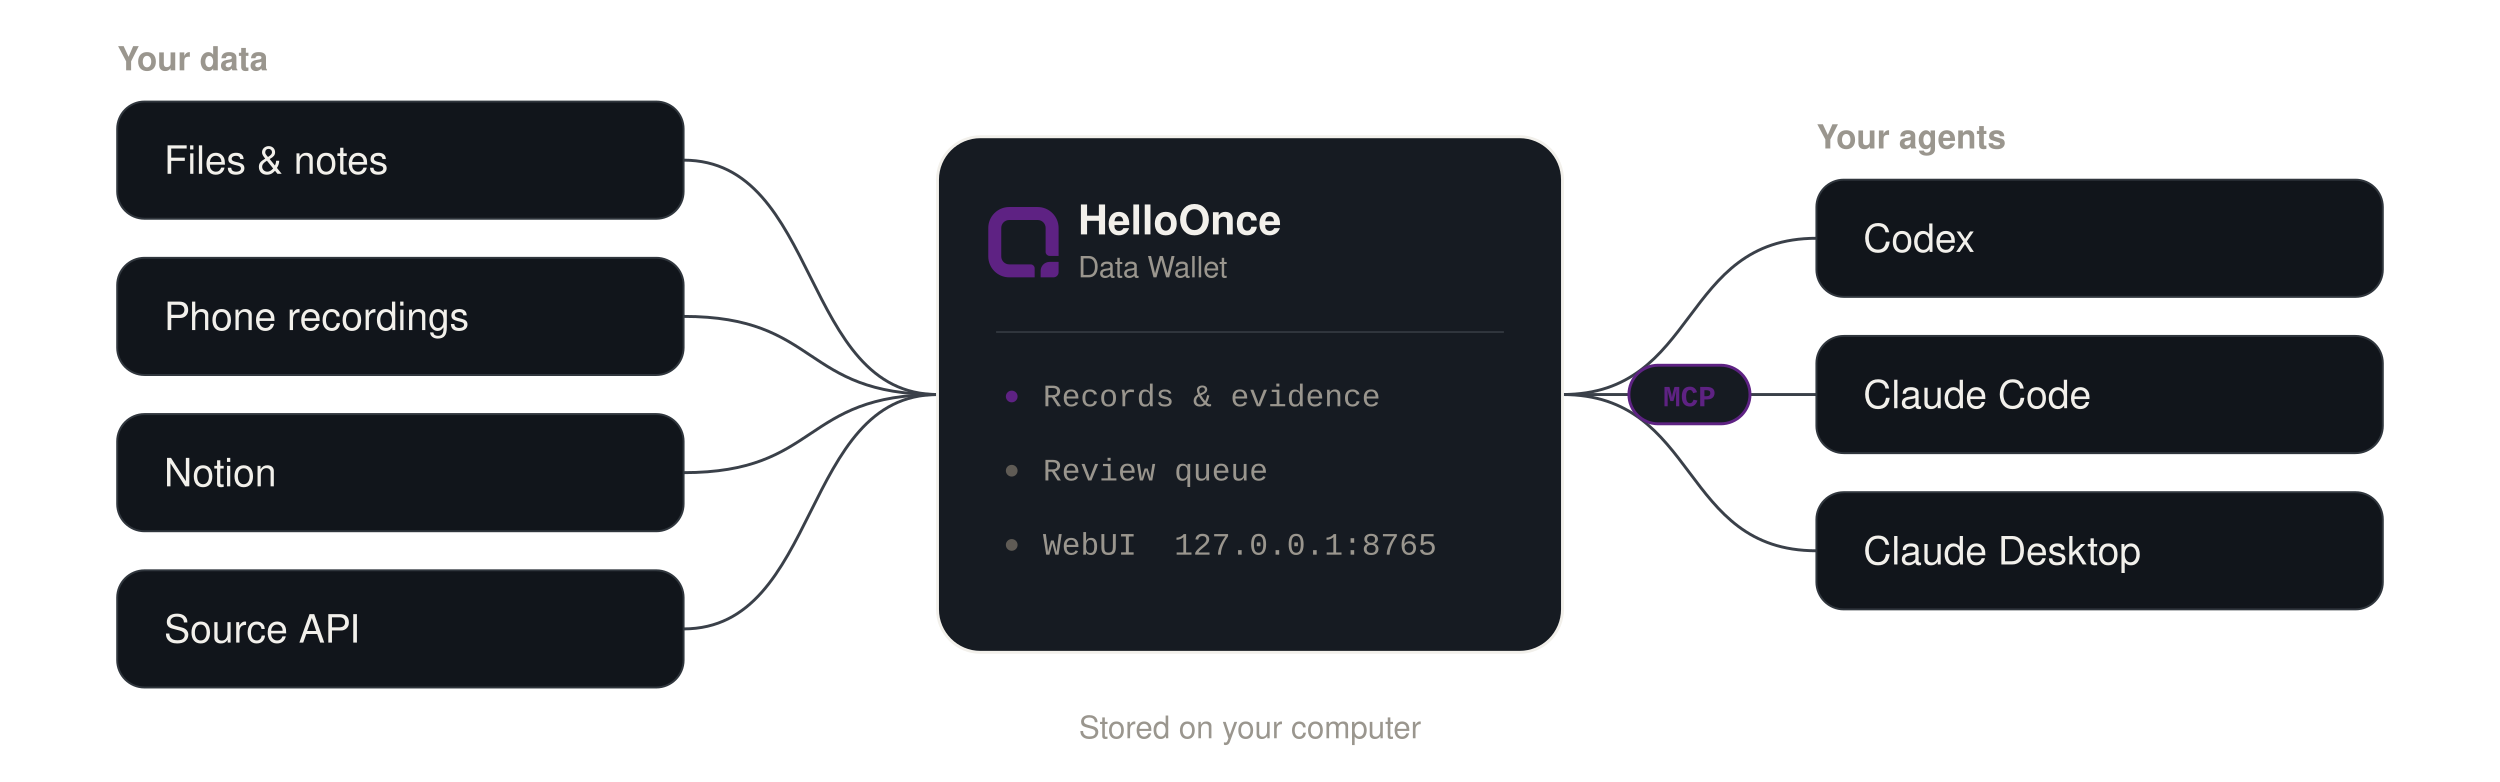
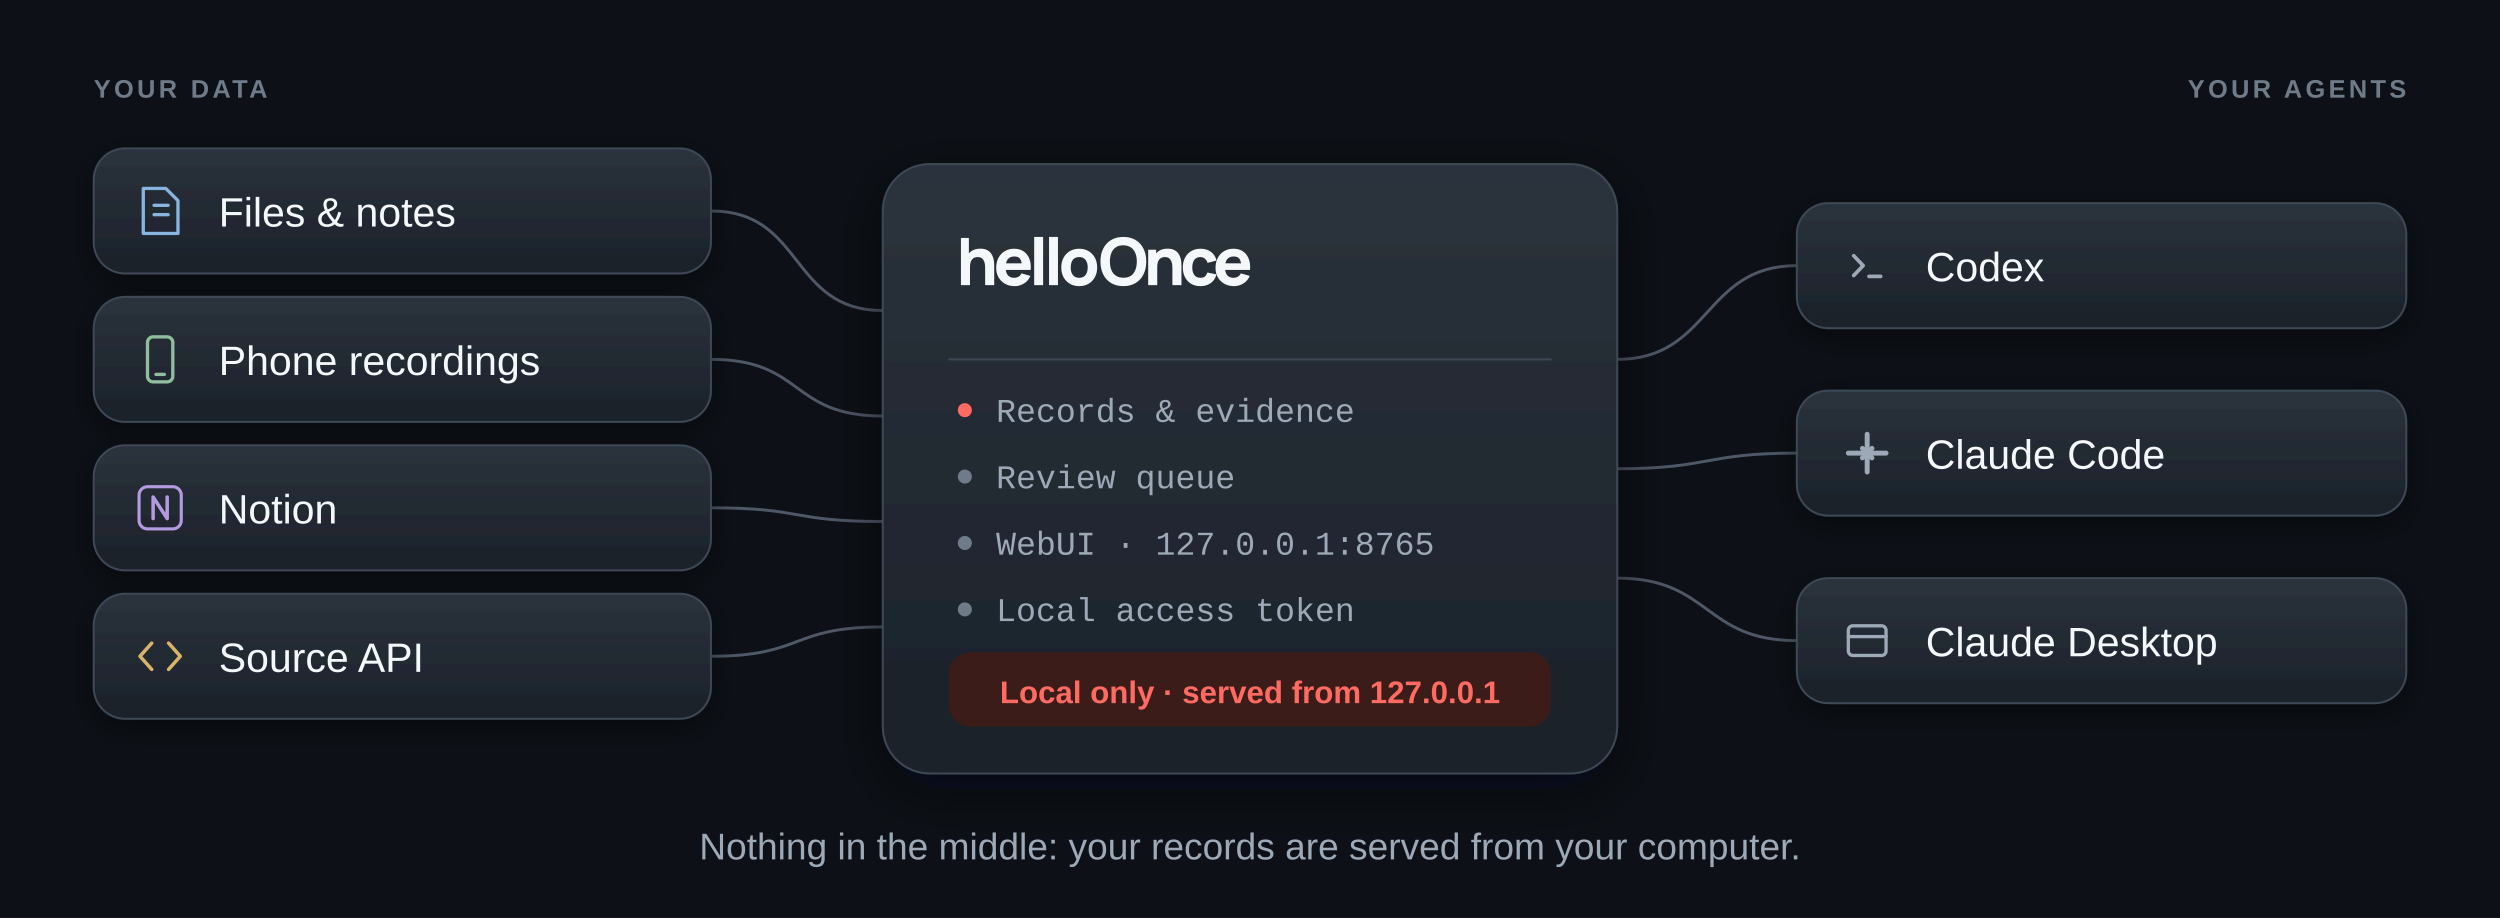
- <svg xmlns="http://www.w3.org/2000/svg" viewBox="0 60 1280 400" width="1280" height="400" role="img" aria-label="HelloOnce architecture">
-   <style>.s{font-family:-apple-system, BlinkMacSystemFont, 'Segoe UI', 'Helvetica Neue', Helvetica, 'PingFang SC', 'Microsoft YaHei', Arial, sans-serif}.m{font-family:ui-monospace, SFMono-Regular, 'JetBrains Mono', Menlo, Consolas, 'Liberation Mono', monospace}</style>
-   <path id="l0" d="M350,142 C420,142 410,262 480,262" fill="none" stroke="#3A4049" stroke-width="1.5" />
-   <circle r="3.5" fill="#F2F0EB" opacity="0.8">
-     <animateMotion dur="3.2s" begin="-0.1s" repeatCount="indefinite">
-       <mpath href="#l0" />
-     </animateMotion>
-   </circle>
-   <path id="l1" d="M350,222 C420,222 410,262 480,262" fill="none" stroke="#3A4049" stroke-width="1.5" />
-   <circle r="3.5" fill="#F2F0EB" opacity="0.8">
-     <animateMotion dur="3.2s" begin="-0.9s" repeatCount="indefinite">
-       <mpath href="#l1" />
-     </animateMotion>
-   </circle>
-   <path id="l2" d="M350,302 C420,302 410,262 480,262" fill="none" stroke="#3A4049" stroke-width="1.5" />
-   <circle r="3.5" fill="#F2F0EB" opacity="0.8">
-     <animateMotion dur="3.2s" begin="-1.7s" repeatCount="indefinite">
-       <mpath href="#l2" />
-     </animateMotion>
-   </circle>
-   <path id="l3" d="M350,382 C420,382 410,262 480,262" fill="none" stroke="#3A4049" stroke-width="1.5" />
-   <circle r="3.5" fill="#F2F0EB" opacity="0.8">
-     <animateMotion dur="3.2s" begin="-2.5s" repeatCount="indefinite">
-       <mpath href="#l3" />
-     </animateMotion>
-   </circle>
-   <path id="r0" d="M800,262 C870,262 860,182 930,182" fill="none" stroke="#3A4049" stroke-width="1.5" />
-   <circle r="3.5" fill="#5E2283">
-     <animateMotion dur="2.6s" begin="-0.40s" repeatCount="indefinite">
-       <mpath href="#r0" />
-     </animateMotion>
-   </circle>
-   <path id="r1" d="M800,262 C870,262 860,262 930,262" fill="none" stroke="#3A4049" stroke-width="1.5" />
-   <circle r="3.5" fill="#5E2283">
-     <animateMotion dur="2.6s" begin="-1.25s" repeatCount="indefinite">
-       <mpath href="#r1" />
-     </animateMotion>
-   </circle>
-   <path id="r2" d="M800,262 C870,262 860,342 930,342" fill="none" stroke="#3A4049" stroke-width="1.5" />
-   <circle r="3.5" fill="#5E2283">
-     <animateMotion dur="2.6s" begin="-2.10s" repeatCount="indefinite">
-       <mpath href="#r2" />
-     </animateMotion>
-   </circle>
-   <text class="s" x="60" y="96" font-size="17" font-weight="600" fill="#9A968E">Your data</text>
-   <text class="s" x="930" y="136" font-size="17" font-weight="600" fill="#9A968E">Your agents</text>
-   <rect x="60" y="112.0" width="290" height="60" rx="14" fill="#11151B" stroke="#30363D" />
-   <text class="s" x="84" y="149" font-size="20" fill="#F2F0EB">Files &amp; notes</text>
-   <rect x="60" y="192.0" width="290" height="60" rx="14" fill="#11151B" stroke="#30363D" />
-   <text class="s" x="84" y="229" font-size="20" fill="#F2F0EB">Phone recordings</text>
-   <rect x="60" y="272.0" width="290" height="60" rx="14" fill="#11151B" stroke="#30363D" />
-   <text class="s" x="84" y="309" font-size="20" fill="#F2F0EB">Notion</text>
-   <rect x="60" y="352.0" width="290" height="60" rx="14" fill="#11151B" stroke="#30363D" />
-   <text class="s" x="84" y="389" font-size="20" fill="#F2F0EB">Source API</text>
-   <rect x="930" y="152.0" width="290" height="60" rx="14" fill="#11151B" stroke="#30363D" />
-   <text class="s" x="954" y="189" font-size="20" fill="#F2F0EB">Codex</text>
-   <rect x="930" y="232.0" width="290" height="60" rx="14" fill="#11151B" stroke="#30363D" />
-   <text class="s" x="954" y="269" font-size="20" fill="#F2F0EB">Claude Code</text>
-   <rect x="930" y="312.0" width="290" height="60" rx="14" fill="#11151B" stroke="#30363D" />
-   <text class="s" x="954" y="349" font-size="20" fill="#F2F0EB">Claude Desktop</text>
-   <rect x="834" y="247" width="62" height="30" rx="15" fill="#161B22" stroke="#5E2283" stroke-width="1.5" />
-   <text class="m" x="865" y="268" text-anchor="middle" font-size="15" font-weight="700" fill="#5E2283">MCP</text>
-   <rect x="480" y="130" width="320" height="264" rx="22" fill="#161B22" stroke="#F2F0EB" stroke-width="1.5" />
-   <g transform="translate(506.00 166.00) scale(0.25532)">
-     <path fill="#5E2283" fill-rule="evenodd" clip-rule="evenodd" d="M42 0H99C122.196 0 141 18.804 141 42V98H93V141H42C18.804 141 0 122.196 0 99V42C0 18.804 18.804 0 42 0ZM42 26H99C107.837 26 115 33.163 115 42V90C115 94.418 118.582 98 123 98H93V123C93 118.582 89.418 115 85 115H42C33.163 115 26 107.837 26 99V42C26 33.163 33.163 26 42 26ZM141 110V130.667C141 136.374 136.374 141 130.667 141H105V128C105 118.059 113.059 110 123 110H141Z" />
-   </g>
-   <text class="s" x="552" y="180" font-size="21" font-weight="700" fill="#F2F0EB">HelloOnce</text>
-   <text class="s" x="552" y="202" font-size="15" font-weight="400" fill="#9A968E">Data Wallet</text>
-   <line x1="510" y1="230" x2="770" y2="230" stroke="#30363D" />
-   <circle cx="518" cy="263" r="3" fill="#5E2283" />
-   <text class="m" x="534" y="268" font-size="16" fill="#9A968E" xml:space="preserve">Records &amp; evidence</text>
-   <circle cx="518" cy="301" r="3" fill="#5F5B55" />
-   <text class="m" x="534" y="306" font-size="16" fill="#9A968E" xml:space="preserve">Review queue</text>
-   <circle cx="518" cy="339" r="3" fill="#5F5B55" />
-   <text class="m" x="534" y="344" font-size="16" fill="#9A968E" xml:space="preserve">WebUI  127.0.0.1:8765</text>
-   <text class="s" x="640.0" y="438" text-anchor="middle" font-size="16" fill="#9A968E">Stored on your computer</text>
+ <svg xmlns="http://www.w3.org/2000/svg" viewBox="0 0 1280 470" width="1280" height="470" role="img" aria-label="Files, phone recordings, Notion and the source API flow into HelloOnce on your computer, which serves Codex, Claude Code and Claude Desktop over MCP.">
+   <defs>
+     <radialGradient id="halo" cx="50%" cy="50%" r="50%">
+       <stop offset="0" stop-color="#FF7A70" stop-opacity=".55" />
+       <stop offset=".45" stop-color="#FF7A70" stop-opacity=".18" />
+       <stop offset="1" stop-color="#FF7A70" stop-opacity="0" />
+     </radialGradient>
+     <linearGradient id="cardGrad" x1="0" y1="0" x2="0" y2="1">
+       <stop offset="0" stop-color="#2B323C" />
+       <stop offset="1" stop-color="#1B2129" />
+     </linearGradient>
+     <linearGradient id="cardAltGrad" x1="0" y1="0" x2="0" y2="1">
+       <stop offset="0" stop-color="#39424F" />
+       <stop offset="1" stop-color="#262E38" />
+     </linearGradient>
+     <filter id="soft" x="-30%" y="-30%" width="160%" height="180%">
+       <feDropShadow dx="0" dy="8" stdDeviation="14" flood-color="rgba(1,4,9,.62)" flood-opacity="1" />
+     </filter>
+     <filter id="softSm" x="-30%" y="-30%" width="160%" height="180%">
+       <feDropShadow dx="0" dy="4" stdDeviation="7" flood-color="rgba(1,4,9,.62)" flood-opacity=".8" />
+     </filter>
+   </defs>
+   <style>
+   .s{font-family:-apple-system, BlinkMacSystemFont, 'Segoe UI Variable Display', 'Segoe UI', 'Helvetica Neue', Arial, 'Microsoft YaHei', 'PingFang SC', 'Hiragino Sans GB', 'Noto Sans CJK SC', sans-serif}
+   .m{font-family:ui-monospace, SFMono-Regular, 'SF Mono', Menlo, Consolas, 'Liberation Mono', 'Microsoft YaHei', monospace}
+   .rise{opacity:0;animation:rise .9s cubic-bezier(.16,.84,.32,1) both}
+   @keyframes rise{from{opacity:0;transform:translateY(14px);filter:blur(6px)}to{opacity:1;transform:none;filter:blur(0)}}
+   @keyframes breathe{0%,100%{opacity:.45;transform:scale(.96)}50%{opacity:.9;transform:scale(1.05)}}
+   @keyframes breathe2{
+     0%{opacity:.05;transform:scale(.93);animation-timing-function:cubic-bezier(.66,0,.34,1)}
+     18%{opacity:.12;transform:scale(1.03);animation-timing-function:cubic-bezier(.37,0,.63,1)}
+     34%{opacity:.07;transform:scale(.99);animation-timing-function:cubic-bezier(.45,0,.55,1)}
+     57%{opacity:.15;transform:scale(1.085);animation-timing-function:cubic-bezier(.3,0,.7,1)}
+     72%{opacity:.088;transform:scale(1.008);animation-timing-function:cubic-bezier(.6,0,.4,1)}
+     88%{opacity:.126;transform:scale(1.052);animation-timing-function:cubic-bezier(.5,0,.5,1)}
+     100%{opacity:.05;transform:scale(.93)}
+   }
+   @keyframes twinkle{0%,100%{opacity:.12}50%{opacity:.5}}
+   .tw{animation:twinkle 9s ease-in-out infinite}
+   .snr{animation:snr 5.4s cubic-bezier(.16,.84,.32,1) infinite;transform-box:fill-box;transform-origin:center}
+   @keyframes snr{0%{transform:scale(.5);opacity:.55}65%{opacity:0}100%{transform:scale(1.6);opacity:0}}
+   .swp{animation-timing-function:cubic-bezier(.83,0,.17,1);animation-iteration-count:infinite;opacity:0}
+   .march{animation:march 1.65s linear infinite}
+   .dp{animation:dotpulse 2.6s ease-in-out infinite}
+   @keyframes dotpulse{0%,100%{opacity:.42}50%{opacity:1}}
+   @keyframes march{to{stroke-dashoffset:-24}}
+   .scan{animation:scan 4s cubic-bezier(.83,0,.17,1) infinite;opacity:0}
+   @keyframes scan{0%{transform:translateX(0);opacity:0}8%{opacity:1}88%{opacity:1}100%{transform:translateX(1140px);opacity:0}}
+   @media (prefers-reduced-motion: reduce){
+     .rise{animation:none!important;opacity:1!important;filter:none!important;transform:none!important}
+     .tw{animation:none!important;opacity:.55!important}
+     .snr,.swp,.scan{animation:none!important;opacity:0!important}
+     .march{animation:none!important}
+     .dp{animation:none!important;opacity:1!important}
+   }</style>
+   <rect width="1280" height="470" fill="#0D1117" />
+   <text x="48" y="50" font-size="13" font-weight="700" fill="#6F7B89" letter-spacing="1.7" class="s">YOUR DATA</text>
+   <text x="1232" y="50" font-size="13" font-weight="700" fill="#6F7B89" text-anchor="end" letter-spacing="1.7" class="s">YOUR AGENTS</text>
+   <path id="sl0" d="M364,108 C412,108 404,159 452,159" fill="none" stroke="#4E5866" stroke-width="1.5" />
+   <path id="sl1" d="M364,184 C412,184 404,213 452,213" fill="none" stroke="#4E5866" stroke-width="1.5" />
+   <path id="sl2" d="M364,260 C412,260 404,267 452,267" fill="none" stroke="#4E5866" stroke-width="1.5" />
+   <path id="sl3" d="M364,336 C412,336 404,321 452,321" fill="none" stroke="#4E5866" stroke-width="1.5" />
+   <path id="ar0" d="M828,184 C876,184 872,136 920,136" fill="none" stroke="#4E5866" stroke-width="1.5" />
+   <path id="ar1" d="M828,240 C876,240 872,232 920,232" fill="none" stroke="#4E5866" stroke-width="1.5" />
+   <path id="ar2" d="M828,296 C876,296 872,328 920,328" fill="none" stroke="#4E5866" stroke-width="1.5" />
+   <g>
+     <g>
+       <animateMotion dur="1.3s" begin="0s" repeatCount="indefinite" calcMode="spline" keyPoints="0;1" keyTimes="0;1" keySplines=".42 0 .28 1">
+         <mpath href="#sl0" />
+       </animateMotion>
+       <circle r="5.4" fill="#FFB3AC" opacity="0">
+         <animate attributeName="r" values="2.16;5.4;5.4;2.16" keyTimes="0;.14;.86;1" calcMode="spline" keySplines=".4 0 .6 1;.4 0 .6 1;.4 0 .6 1" dur="1.3s" begin="0s" repeatCount="indefinite" />
+         <animate attributeName="opacity" values="0;.115;.115;0" keyTimes="0;.14;.86;1" calcMode="spline" keySplines=".4 0 .6 1;.4 0 .6 1;.4 0 .6 1" dur="1.3s" begin="0s" repeatCount="indefinite" />
+       </circle>
+       <circle r="3.6" fill="#FFB3AC" opacity="0">
+         <animate attributeName="r" values="1.26;3.6;3.6;1.26" keyTimes="0;.14;.86;1" calcMode="spline" keySplines=".4 0 .6 1;.4 0 .6 1;.4 0 .6 1" dur="1.3s" begin="0s" repeatCount="indefinite" />
+         <animate attributeName="opacity" values="0;1;1;0" keyTimes="0;.14;.86;1" calcMode="spline" keySplines=".4 0 .6 1;.4 0 .6 1;.4 0 .6 1" dur="1.3s" begin="0s" repeatCount="indefinite" />
+       </circle>
+     </g>
+     <g>
+       <animateMotion dur="1.3s" begin="-0.37s" repeatCount="indefinite" calcMode="spline" keyPoints="0;1" keyTimes="0;1" keySplines=".42 0 .28 1">
+         <mpath href="#sl0" />
+       </animateMotion>
+       <circle r="5.4" fill="#FFB3AC" opacity="0">
+         <animate attributeName="r" values="2.16;5.4;5.4;2.16" keyTimes="0;.14;.86;1" calcMode="spline" keySplines=".4 0 .6 1;.4 0 .6 1;.4 0 .6 1" dur="1.3s" begin="-0.37s" repeatCount="indefinite" />
+         <animate attributeName="opacity" values="0;.115;.115;0" keyTimes="0;.14;.86;1" calcMode="spline" keySplines=".4 0 .6 1;.4 0 .6 1;.4 0 .6 1" dur="1.3s" begin="-0.37s" repeatCount="indefinite" />
+       </circle>
+       <circle r="3.6" fill="#FFB3AC" opacity="0">
+         <animate attributeName="r" values="1.26;3.6;3.6;1.26" keyTimes="0;.14;.86;1" calcMode="spline" keySplines=".4 0 .6 1;.4 0 .6 1;.4 0 .6 1" dur="1.3s" begin="-0.37s" repeatCount="indefinite" />
+         <animate attributeName="opacity" values="0;1;1;0" keyTimes="0;.14;.86;1" calcMode="spline" keySplines=".4 0 .6 1;.4 0 .6 1;.4 0 .6 1" dur="1.3s" begin="-0.37s" repeatCount="indefinite" />
+       </circle>
+     </g>
+     <g>
+       <animateMotion dur="1.42s" begin="-0.46s" repeatCount="indefinite" calcMode="spline" keyPoints="0;1" keyTimes="0;1" keySplines=".42 0 .28 1">
+         <mpath href="#sl1" />
+       </animateMotion>
+       <circle r="5.4" fill="#FFB3AC" opacity="0">
+         <animate attributeName="r" values="2.16;5.4;5.4;2.16" keyTimes="0;.14;.86;1" calcMode="spline" keySplines=".4 0 .6 1;.4 0 .6 1;.4 0 .6 1" dur="1.42s" begin="-0.46s" repeatCount="indefinite" />
+         <animate attributeName="opacity" values="0;.115;.115;0" keyTimes="0;.14;.86;1" calcMode="spline" keySplines=".4 0 .6 1;.4 0 .6 1;.4 0 .6 1" dur="1.42s" begin="-0.46s" repeatCount="indefinite" />
+       </circle>
+       <circle r="3.6" fill="#FFB3AC" opacity="0">
+         <animate attributeName="r" values="1.26;3.6;3.6;1.26" keyTimes="0;.14;.86;1" calcMode="spline" keySplines=".4 0 .6 1;.4 0 .6 1;.4 0 .6 1" dur="1.42s" begin="-0.46s" repeatCount="indefinite" />
+         <animate attributeName="opacity" values="0;1;1;0" keyTimes="0;.14;.86;1" calcMode="spline" keySplines=".4 0 .6 1;.4 0 .6 1;.4 0 .6 1" dur="1.42s" begin="-0.46s" repeatCount="indefinite" />
+       </circle>
+     </g>
+     <g>
+       <animateMotion dur="1.42s" begin="-0.83s" repeatCount="indefinite" calcMode="spline" keyPoints="0;1" keyTimes="0;1" keySplines=".42 0 .28 1">
+         <mpath href="#sl1" />
+       </animateMotion>
+       <circle r="5.4" fill="#FFB3AC" opacity="0">
+         <animate attributeName="r" values="2.16;5.4;5.4;2.16" keyTimes="0;.14;.86;1" calcMode="spline" keySplines=".4 0 .6 1;.4 0 .6 1;.4 0 .6 1" dur="1.42s" begin="-0.83s" repeatCount="indefinite" />
+         <animate attributeName="opacity" values="0;.115;.115;0" keyTimes="0;.14;.86;1" calcMode="spline" keySplines=".4 0 .6 1;.4 0 .6 1;.4 0 .6 1" dur="1.42s" begin="-0.83s" repeatCount="indefinite" />
+       </circle>
+       <circle r="3.6" fill="#FFB3AC" opacity="0">
+         <animate attributeName="r" values="1.26;3.6;3.6;1.26" keyTimes="0;.14;.86;1" calcMode="spline" keySplines=".4 0 .6 1;.4 0 .6 1;.4 0 .6 1" dur="1.42s" begin="-0.83s" repeatCount="indefinite" />
+         <animate attributeName="opacity" values="0;1;1;0" keyTimes="0;.14;.86;1" calcMode="spline" keySplines=".4 0 .6 1;.4 0 .6 1;.4 0 .6 1" dur="1.42s" begin="-0.83s" repeatCount="indefinite" />
+       </circle>
+     </g>
+     <g>
+       <animateMotion dur="1.53s" begin="-0.92s" repeatCount="indefinite" calcMode="spline" keyPoints="0;1" keyTimes="0;1" keySplines=".42 0 .28 1">
+         <mpath href="#sl2" />
+       </animateMotion>
+       <circle r="5.4" fill="#FFB3AC" opacity="0">
+         <animate attributeName="r" values="2.16;5.4;5.4;2.16" keyTimes="0;.14;.86;1" calcMode="spline" keySplines=".4 0 .6 1;.4 0 .6 1;.4 0 .6 1" dur="1.53s" begin="-0.92s" repeatCount="indefinite" />
+         <animate attributeName="opacity" values="0;.115;.115;0" keyTimes="0;.14;.86;1" calcMode="spline" keySplines=".4 0 .6 1;.4 0 .6 1;.4 0 .6 1" dur="1.53s" begin="-0.92s" repeatCount="indefinite" />
+       </circle>
+       <circle r="3.6" fill="#FFB3AC" opacity="0">
+         <animate attributeName="r" values="1.26;3.6;3.6;1.26" keyTimes="0;.14;.86;1" calcMode="spline" keySplines=".4 0 .6 1;.4 0 .6 1;.4 0 .6 1" dur="1.53s" begin="-0.92s" repeatCount="indefinite" />
+         <animate attributeName="opacity" values="0;1;1;0" keyTimes="0;.14;.86;1" calcMode="spline" keySplines=".4 0 .6 1;.4 0 .6 1;.4 0 .6 1" dur="1.53s" begin="-0.92s" repeatCount="indefinite" />
+       </circle>
+     </g>
+     <g>
+       <animateMotion dur="1.53s" begin="-1.29s" repeatCount="indefinite" calcMode="spline" keyPoints="0;1" keyTimes="0;1" keySplines=".42 0 .28 1">
+         <mpath href="#sl2" />
+       </animateMotion>
+       <circle r="5.4" fill="#FFB3AC" opacity="0">
+         <animate attributeName="r" values="2.16;5.4;5.4;2.16" keyTimes="0;.14;.86;1" calcMode="spline" keySplines=".4 0 .6 1;.4 0 .6 1;.4 0 .6 1" dur="1.53s" begin="-1.29s" repeatCount="indefinite" />
+         <animate attributeName="opacity" values="0;.115;.115;0" keyTimes="0;.14;.86;1" calcMode="spline" keySplines=".4 0 .6 1;.4 0 .6 1;.4 0 .6 1" dur="1.53s" begin="-1.29s" repeatCount="indefinite" />
+       </circle>
+       <circle r="3.6" fill="#FFB3AC" opacity="0">
+         <animate attributeName="r" values="1.26;3.6;3.6;1.26" keyTimes="0;.14;.86;1" calcMode="spline" keySplines=".4 0 .6 1;.4 0 .6 1;.4 0 .6 1" dur="1.53s" begin="-1.29s" repeatCount="indefinite" />
+         <animate attributeName="opacity" values="0;1;1;0" keyTimes="0;.14;.86;1" calcMode="spline" keySplines=".4 0 .6 1;.4 0 .6 1;.4 0 .6 1" dur="1.53s" begin="-1.29s" repeatCount="indefinite" />
+       </circle>
+     </g>
+     <g>
+       <animateMotion dur="1.65s" begin="-1.38s" repeatCount="indefinite" calcMode="spline" keyPoints="0;1" keyTimes="0;1" keySplines=".42 0 .28 1">
+         <mpath href="#sl3" />
+       </animateMotion>
+       <circle r="5.4" fill="#FFB3AC" opacity="0">
+         <animate attributeName="r" values="2.16;5.4;5.4;2.16" keyTimes="0;.14;.86;1" calcMode="spline" keySplines=".4 0 .6 1;.4 0 .6 1;.4 0 .6 1" dur="1.65s" begin="-1.38s" repeatCount="indefinite" />
+         <animate attributeName="opacity" values="0;.115;.115;0" keyTimes="0;.14;.86;1" calcMode="spline" keySplines=".4 0 .6 1;.4 0 .6 1;.4 0 .6 1" dur="1.65s" begin="-1.38s" repeatCount="indefinite" />
+       </circle>
+       <circle r="3.6" fill="#FFB3AC" opacity="0">
+         <animate attributeName="r" values="1.26;3.6;3.6;1.26" keyTimes="0;.14;.86;1" calcMode="spline" keySplines=".4 0 .6 1;.4 0 .6 1;.4 0 .6 1" dur="1.65s" begin="-1.38s" repeatCount="indefinite" />
+         <animate attributeName="opacity" values="0;1;1;0" keyTimes="0;.14;.86;1" calcMode="spline" keySplines=".4 0 .6 1;.4 0 .6 1;.4 0 .6 1" dur="1.65s" begin="-1.38s" repeatCount="indefinite" />
+       </circle>
+     </g>
+     <g>
+       <animateMotion dur="1.65s" begin="-1.75s" repeatCount="indefinite" calcMode="spline" keyPoints="0;1" keyTimes="0;1" keySplines=".42 0 .28 1">
+         <mpath href="#sl3" />
+       </animateMotion>
+       <circle r="5.4" fill="#FFB3AC" opacity="0">
+         <animate attributeName="r" values="2.16;5.4;5.4;2.16" keyTimes="0;.14;.86;1" calcMode="spline" keySplines=".4 0 .6 1;.4 0 .6 1;.4 0 .6 1" dur="1.65s" begin="-1.75s" repeatCount="indefinite" />
+         <animate attributeName="opacity" values="0;.115;.115;0" keyTimes="0;.14;.86;1" calcMode="spline" keySplines=".4 0 .6 1;.4 0 .6 1;.4 0 .6 1" dur="1.65s" begin="-1.75s" repeatCount="indefinite" />
+       </circle>
+       <circle r="3.6" fill="#FFB3AC" opacity="0">
+         <animate attributeName="r" values="1.26;3.6;3.6;1.26" keyTimes="0;.14;.86;1" calcMode="spline" keySplines=".4 0 .6 1;.4 0 .6 1;.4 0 .6 1" dur="1.65s" begin="-1.75s" repeatCount="indefinite" />
+         <animate attributeName="opacity" values="0;1;1;0" keyTimes="0;.14;.86;1" calcMode="spline" keySplines=".4 0 .6 1;.4 0 .6 1;.4 0 .6 1" dur="1.65s" begin="-1.75s" repeatCount="indefinite" />
+       </circle>
+     </g>
+     <g>
+       <animateMotion dur="1.08s" begin="0s" repeatCount="indefinite" calcMode="spline" keyPoints="0;1" keyTimes="0;1" keySplines=".42 0 .28 1">
+         <mpath href="#ar0" />
+       </animateMotion>
+       <circle r="5.4" fill="#FF6B63" opacity="0">
+         <animate attributeName="r" values="2.16;5.4;5.4;2.16" keyTimes="0;.14;.86;1" calcMode="spline" keySplines=".4 0 .6 1;.4 0 .6 1;.4 0 .6 1" dur="1.08s" begin="0s" repeatCount="indefinite" />
+         <animate attributeName="opacity" values="0;.115;.115;0" keyTimes="0;.14;.86;1" calcMode="spline" keySplines=".4 0 .6 1;.4 0 .6 1;.4 0 .6 1" dur="1.08s" begin="0s" repeatCount="indefinite" />
+       </circle>
+       <circle r="3.6" fill="#FF6B63" opacity="0">
+         <animate attributeName="r" values="1.26;3.6;3.6;1.26" keyTimes="0;.14;.86;1" calcMode="spline" keySplines=".4 0 .6 1;.4 0 .6 1;.4 0 .6 1" dur="1.08s" begin="0s" repeatCount="indefinite" />
+         <animate attributeName="opacity" values="0;1;1;0" keyTimes="0;.14;.86;1" calcMode="spline" keySplines=".4 0 .6 1;.4 0 .6 1;.4 0 .6 1" dur="1.08s" begin="0s" repeatCount="indefinite" />
+       </circle>
+     </g>
+     <g>
+       <animateMotion dur="1.08s" begin="-0.31s" repeatCount="indefinite" calcMode="spline" keyPoints="0;1" keyTimes="0;1" keySplines=".42 0 .28 1">
+         <mpath href="#ar0" />
+       </animateMotion>
+       <circle r="5.4" fill="#FF6B63" opacity="0">
+         <animate attributeName="r" values="2.16;5.4;5.4;2.16" keyTimes="0;.14;.86;1" calcMode="spline" keySplines=".4 0 .6 1;.4 0 .6 1;.4 0 .6 1" dur="1.08s" begin="-0.31s" repeatCount="indefinite" />
+         <animate attributeName="opacity" values="0;.115;.115;0" keyTimes="0;.14;.86;1" calcMode="spline" keySplines=".4 0 .6 1;.4 0 .6 1;.4 0 .6 1" dur="1.08s" begin="-0.31s" repeatCount="indefinite" />
+       </circle>
+       <circle r="3.6" fill="#FF6B63" opacity="0">
+         <animate attributeName="r" values="1.26;3.6;3.6;1.26" keyTimes="0;.14;.86;1" calcMode="spline" keySplines=".4 0 .6 1;.4 0 .6 1;.4 0 .6 1" dur="1.08s" begin="-0.31s" repeatCount="indefinite" />
+         <animate attributeName="opacity" values="0;1;1;0" keyTimes="0;.14;.86;1" calcMode="spline" keySplines=".4 0 .6 1;.4 0 .6 1;.4 0 .6 1" dur="1.08s" begin="-0.31s" repeatCount="indefinite" />
+       </circle>
+     </g>
+     <g>
+       <animateMotion dur="1.2s" begin="-0.39s" repeatCount="indefinite" calcMode="spline" keyPoints="0;1" keyTimes="0;1" keySplines=".42 0 .28 1">
+         <mpath href="#ar1" />
+       </animateMotion>
+       <circle r="5.4" fill="#FF6B63" opacity="0">
+         <animate attributeName="r" values="2.16;5.4;5.4;2.16" keyTimes="0;.14;.86;1" calcMode="spline" keySplines=".4 0 .6 1;.4 0 .6 1;.4 0 .6 1" dur="1.2s" begin="-0.39s" repeatCount="indefinite" />
+         <animate attributeName="opacity" values="0;.115;.115;0" keyTimes="0;.14;.86;1" calcMode="spline" keySplines=".4 0 .6 1;.4 0 .6 1;.4 0 .6 1" dur="1.2s" begin="-0.39s" repeatCount="indefinite" />
+       </circle>
+       <circle r="3.6" fill="#FF6B63" opacity="0">
+         <animate attributeName="r" values="1.26;3.6;3.6;1.26" keyTimes="0;.14;.86;1" calcMode="spline" keySplines=".4 0 .6 1;.4 0 .6 1;.4 0 .6 1" dur="1.2s" begin="-0.39s" repeatCount="indefinite" />
+         <animate attributeName="opacity" values="0;1;1;0" keyTimes="0;.14;.86;1" calcMode="spline" keySplines=".4 0 .6 1;.4 0 .6 1;.4 0 .6 1" dur="1.2s" begin="-0.39s" repeatCount="indefinite" />
+       </circle>
+     </g>
+     <g>
+       <animateMotion dur="1.2s" begin="-0.7s" repeatCount="indefinite" calcMode="spline" keyPoints="0;1" keyTimes="0;1" keySplines=".42 0 .28 1">
+         <mpath href="#ar1" />
+       </animateMotion>
+       <circle r="5.4" fill="#FF6B63" opacity="0">
+         <animate attributeName="r" values="2.16;5.4;5.4;2.16" keyTimes="0;.14;.86;1" calcMode="spline" keySplines=".4 0 .6 1;.4 0 .6 1;.4 0 .6 1" dur="1.2s" begin="-0.7s" repeatCount="indefinite" />
+         <animate attributeName="opacity" values="0;.115;.115;0" keyTimes="0;.14;.86;1" calcMode="spline" keySplines=".4 0 .6 1;.4 0 .6 1;.4 0 .6 1" dur="1.2s" begin="-0.7s" repeatCount="indefinite" />
+       </circle>
+       <circle r="3.6" fill="#FF6B63" opacity="0">
+         <animate attributeName="r" values="1.26;3.6;3.6;1.26" keyTimes="0;.14;.86;1" calcMode="spline" keySplines=".4 0 .6 1;.4 0 .6 1;.4 0 .6 1" dur="1.2s" begin="-0.7s" repeatCount="indefinite" />
+         <animate attributeName="opacity" values="0;1;1;0" keyTimes="0;.14;.86;1" calcMode="spline" keySplines=".4 0 .6 1;.4 0 .6 1;.4 0 .6 1" dur="1.2s" begin="-0.7s" repeatCount="indefinite" />
+       </circle>
+     </g>
+     <g>
+       <animateMotion dur="1.32s" begin="-0.78s" repeatCount="indefinite" calcMode="spline" keyPoints="0;1" keyTimes="0;1" keySplines=".42 0 .28 1">
+         <mpath href="#ar2" />
+       </animateMotion>
+       <circle r="5.4" fill="#FF6B63" opacity="0">
+         <animate attributeName="r" values="2.16;5.4;5.4;2.16" keyTimes="0;.14;.86;1" calcMode="spline" keySplines=".4 0 .6 1;.4 0 .6 1;.4 0 .6 1" dur="1.32s" begin="-0.78s" repeatCount="indefinite" />
+         <animate attributeName="opacity" values="0;.115;.115;0" keyTimes="0;.14;.86;1" calcMode="spline" keySplines=".4 0 .6 1;.4 0 .6 1;.4 0 .6 1" dur="1.32s" begin="-0.78s" repeatCount="indefinite" />
+       </circle>
+       <circle r="3.6" fill="#FF6B63" opacity="0">
+         <animate attributeName="r" values="1.26;3.6;3.6;1.26" keyTimes="0;.14;.86;1" calcMode="spline" keySplines=".4 0 .6 1;.4 0 .6 1;.4 0 .6 1" dur="1.32s" begin="-0.78s" repeatCount="indefinite" />
+         <animate attributeName="opacity" values="0;1;1;0" keyTimes="0;.14;.86;1" calcMode="spline" keySplines=".4 0 .6 1;.4 0 .6 1;.4 0 .6 1" dur="1.32s" begin="-0.78s" repeatCount="indefinite" />
+       </circle>
+     </g>
+     <g>
+       <animateMotion dur="1.32s" begin="-1.09s" repeatCount="indefinite" calcMode="spline" keyPoints="0;1" keyTimes="0;1" keySplines=".42 0 .28 1">
+         <mpath href="#ar2" />
+       </animateMotion>
+       <circle r="5.4" fill="#FF6B63" opacity="0">
+         <animate attributeName="r" values="2.16;5.4;5.4;2.16" keyTimes="0;.14;.86;1" calcMode="spline" keySplines=".4 0 .6 1;.4 0 .6 1;.4 0 .6 1" dur="1.32s" begin="-1.09s" repeatCount="indefinite" />
+         <animate attributeName="opacity" values="0;.115;.115;0" keyTimes="0;.14;.86;1" calcMode="spline" keySplines=".4 0 .6 1;.4 0 .6 1;.4 0 .6 1" dur="1.32s" begin="-1.09s" repeatCount="indefinite" />
+       </circle>
+       <circle r="3.6" fill="#FF6B63" opacity="0">
+         <animate attributeName="r" values="1.26;3.6;3.6;1.26" keyTimes="0;.14;.86;1" calcMode="spline" keySplines=".4 0 .6 1;.4 0 .6 1;.4 0 .6 1" dur="1.32s" begin="-1.09s" repeatCount="indefinite" />
+         <animate attributeName="opacity" values="0;1;1;0" keyTimes="0;.14;.86;1" calcMode="spline" keySplines=".4 0 .6 1;.4 0 .6 1;.4 0 .6 1" dur="1.32s" begin="-1.09s" repeatCount="indefinite" />
+       </circle>
+     </g>
+   </g>
+   <g filter="url(#softSm)">
+     <rect x="48" y="76" width="316" height="64" rx="16" fill="url(#cardGrad)" stroke="#3E4855" stroke-width="1" />
+     <g transform="translate(82 108)">
+       <g fill="none" stroke="#88B4E0" stroke-width="1.7" stroke-linecap="round" stroke-linejoin="round">
+         <path d="M-8.64 -11.52 h11.52 l6.24 6.24 v16.8 h-17.76 z" />
+         <path d="M-3.12 -2.88 h7.2 M-3.12 1.92 h7.2" />
+       </g>
+     </g>
+     <text x="112" y="116" font-size="21" font-weight="500" fill="#F5F8FB" class="s">Files &amp; notes</text>
+   </g>
+   <g filter="url(#softSm)">
+     <rect x="48" y="152" width="316" height="64" rx="16" fill="url(#cardGrad)" stroke="#3E4855" stroke-width="1" />
+     <g transform="translate(82 184)">
+       <g fill="none" stroke="#8FBE9E" stroke-width="1.7" stroke-linecap="round">
+         <rect x="-6.48" y="-11.52" width="12.96" height="23.04" rx="2.88" />
+         <path d="M-2.16 7.68 h4.32" />
+       </g>
+     </g>
+     <text x="112" y="192" font-size="21" font-weight="500" fill="#F5F8FB" class="s">Phone recordings</text>
+   </g>
+   <g filter="url(#softSm)">
+     <rect x="48" y="228" width="316" height="64" rx="16" fill="url(#cardGrad)" stroke="#3E4855" stroke-width="1" />
+     <g transform="translate(82 260)">
+       <g>
+         <rect x="-10.8" y="-10.8" width="21.6" height="21.6" rx="4.32" fill="none" stroke="#B49BE0" stroke-width="1.6" />
+         <path d="M-3.6 5.52 v-11.04 l7.2 11.04 v-11.04" fill="none" stroke="#B49BE0" stroke-width="1.8" stroke-linecap="round" stroke-linejoin="round" />
+       </g>
+     </g>
+     <text x="112" y="268" font-size="21" font-weight="500" fill="#F5F8FB" class="s">Notion</text>
+   </g>
+   <g filter="url(#softSm)">
+     <rect x="48" y="304" width="316" height="64" rx="16" fill="url(#cardGrad)" stroke="#3E4855" stroke-width="1" />
+     <g transform="translate(82 336)">
+       <g fill="none" stroke="#D9B36B" stroke-width="1.8" stroke-linecap="round" stroke-linejoin="round">
+         <path d="M-4.32 -6.72 l-6 6.72 l6 6.72" />
+         <path d="M4.32 -6.72 l6 6.72 l-6 6.72" />
+       </g>
+     </g>
+     <text x="112" y="344" font-size="21" font-weight="500" fill="#F5F8FB" class="s">Source API</text>
+   </g>
+   <g filter="url(#softSm)">
+     <rect x="920" y="104" width="312" height="64" rx="16" fill="url(#cardGrad)" stroke="#3E4855" stroke-width="1" />
+     <g transform="translate(956 136)">
+       <g fill="none" stroke="#9DA9B7" stroke-width="1.9" stroke-linecap="round" stroke-linejoin="round">
+         <path d="M-6.9 -5.06 l4.83 5.06 l-4.83 5.06" />
+         <path d="M0.92 5.52 h5.98" />
+       </g>
+     </g>
+     <text x="986" y="144" font-size="21" font-weight="500" fill="#F5F8FB" class="s">Codex</text>
+   </g>
+   <g filter="url(#softSm)">
+     <rect x="920" y="200" width="312" height="64" rx="16" fill="url(#cardGrad)" stroke="#3E4855" stroke-width="1" />
+     <g transform="translate(956 232)">
+       <g>
+         <line x1="0" y1="0" x2="0" y2="-9.66" stroke="#9DA9B7" stroke-width="2.53" stroke-linecap="round" />
+         <line x1="0" y1="0" x2="2.44" y2="-2.44" stroke="#9DA9B7" stroke-width="2.53" stroke-linecap="round" />
+         <line x1="0" y1="0" x2="9.66" y2="0" stroke="#9DA9B7" stroke-width="2.53" stroke-linecap="round" />
+         <line x1="0" y1="0" x2="2.44" y2="2.44" stroke="#9DA9B7" stroke-width="2.53" stroke-linecap="round" />
+         <line x1="0" y1="0" x2="0" y2="9.66" stroke="#9DA9B7" stroke-width="2.53" stroke-linecap="round" />
+         <line x1="0" y1="0" x2="-2.44" y2="2.44" stroke="#9DA9B7" stroke-width="2.53" stroke-linecap="round" />
+         <line x1="0" y1="0" x2="-9.66" y2="0" stroke="#9DA9B7" stroke-width="2.53" stroke-linecap="round" />
+         <line x1="0" y1="0" x2="-2.44" y2="-2.44" stroke="#9DA9B7" stroke-width="2.53" stroke-linecap="round" />
+       </g>
+     </g>
+     <text x="986" y="240" font-size="21" font-weight="500" fill="#F5F8FB" class="s">Claude Code</text>
+   </g>
+   <g filter="url(#softSm)">
+     <rect x="920" y="296" width="312" height="64" rx="16" fill="url(#cardGrad)" stroke="#3E4855" stroke-width="1" />
+     <g transform="translate(956 328)">
+       <g fill="none" stroke="#9DA9B7" stroke-width="1.7" stroke-linecap="round">
+         <rect x="-9.66" y="-7.59" width="19.32" height="15.18" rx="2.3" />
+         <path d="M-9.66 -2.07 h19.32" />
+       </g>
+     </g>
+     <text x="986" y="336" font-size="21" font-weight="500" fill="#F5F8FB" class="s">Claude Desktop</text>
+   </g>
+   <g filter="url(#soft)">
+     <rect x="452" y="84" width="376" height="312" rx="24" fill="url(#cardGrad)" stroke="#3E4855" stroke-width="1" />
+   </g>
+   <g transform="translate(440.32 102.95) scale(0.37113)" fill="#F5F8FB">
+     <path d="M172.66 116V92.91C172.66 91.793 172.6 90.375 172.479 88.654C172.358 86.904 171.981 85.153 171.347 83.403C170.713 81.652 169.672 80.188 168.223 79.011C166.805 77.834 164.782 77.245 162.156 77.245C161.1 77.245 159.968 77.411 158.761 77.743C157.554 78.076 156.422 78.724 155.365 79.69C154.309 80.626 153.434 82.014 152.739 83.855C152.075 85.697 151.743 88.141 151.743 91.19L144.681 87.84C144.681 83.976 145.465 80.354 147.035 76.974C148.604 73.593 150.959 70.862 154.098 68.779C157.267 66.697 161.251 65.655 166.05 65.655C169.883 65.655 173.007 66.304 175.422 67.602C177.836 68.9 179.708 70.545 181.036 72.537C182.394 74.529 183.36 76.612 183.933 78.785C184.507 80.928 184.854 82.89 184.975 84.67C185.095 86.451 185.156 87.749 185.156 88.564V116H172.66ZM139.248 116V50.805H150.204V84.308H151.743V116H139.248ZM213.331 117.358C208.321 117.358 203.899 116.287 200.066 114.144C196.263 111.971 193.275 108.998 191.101 105.225C188.958 101.422 187.887 97.076 187.887 92.186C187.887 86.844 188.943 82.195 191.056 78.242C193.169 74.287 196.082 71.224 199.794 69.051C203.506 66.847 207.777 65.746 212.607 65.746C217.738 65.746 222.099 66.953 225.691 69.368C229.282 71.782 231.939 75.178 233.659 79.554C235.379 83.931 235.983 89.077 235.47 94.993H223.291V90.466C223.291 85.485 222.491 81.909 220.892 79.736C219.322 77.532 216.742 76.43 213.15 76.43C208.954 76.43 205.861 77.713 203.869 80.279C201.907 82.814 200.926 86.572 200.926 91.552C200.926 96.11 201.907 99.641 203.869 102.146C205.861 104.621 208.773 105.859 212.607 105.859C215.021 105.859 217.089 105.33 218.809 104.274C220.529 103.218 221.842 101.693 222.748 99.701L235.062 103.233C233.221 107.7 230.309 111.171 226.325 113.646C222.371 116.121 218.039 117.358 213.331 117.358ZM197.123 94.993V85.847H229.539V94.993H197.123ZM240.298 116V49.447H252.612V116H240.298ZM260.791 116V49.447H273.105V116H260.791ZM302.381 117.358C297.461 117.358 293.145 116.257 289.433 114.053C285.72 111.85 282.823 108.817 280.74 104.953C278.688 101.06 277.662 96.593 277.662 91.552C277.662 86.451 278.718 81.969 280.831 78.106C282.944 74.212 285.856 71.179 289.569 69.006C293.281 66.832 297.552 65.746 302.381 65.746C307.301 65.746 311.617 66.847 315.33 69.051C319.072 71.254 321.985 74.303 324.067 78.196C326.15 82.06 327.191 86.511 327.191 91.552C327.191 96.623 326.135 101.105 324.022 104.998C321.94 108.862 319.027 111.895 315.284 114.098C311.572 116.272 307.271 117.358 302.381 117.358ZM302.381 105.859C306.335 105.859 309.278 104.531 311.21 101.875C313.171 99.188 314.152 95.747 314.152 91.552C314.152 87.206 313.156 83.735 311.164 81.139C309.202 78.543 306.275 77.245 302.381 77.245C299.695 77.245 297.492 77.849 295.771 79.056C294.051 80.264 292.768 81.939 291.923 84.082C291.108 86.225 290.7 88.715 290.7 91.552C290.7 95.928 291.681 99.415 293.643 102.01C295.635 104.576 298.548 105.859 302.381 105.859Z" />
+     <path d="M363.318 117.358C356.798 117.358 351.169 115.94 346.43 113.102C341.722 110.265 338.085 106.296 335.519 101.195C332.984 96.094 331.716 90.164 331.716 83.403C331.716 76.642 332.984 70.711 335.519 65.61C338.085 60.509 341.722 56.54 346.43 53.703C351.169 50.866 356.798 49.447 363.318 49.447C369.837 49.447 375.451 50.866 380.16 53.703C384.898 56.54 388.535 60.509 391.071 65.61C393.636 70.711 394.919 76.642 394.919 83.403C394.919 90.164 393.636 96.094 391.071 101.195C388.535 106.296 384.898 110.265 380.16 113.102C375.451 115.94 369.837 117.358 363.318 117.358ZM363.318 105.768C367.453 105.828 370.894 104.938 373.64 103.097C376.387 101.256 378.439 98.645 379.797 95.264C381.186 91.884 381.88 87.93 381.88 83.403C381.88 78.875 381.186 74.952 379.797 71.632C378.439 68.311 376.387 65.731 373.64 63.89C370.894 62.048 367.453 61.098 363.318 61.037C359.183 60.977 355.742 61.867 352.995 63.709C350.249 65.55 348.181 68.16 346.793 71.541C345.434 74.921 344.755 78.875 344.755 83.403C344.755 87.93 345.434 91.854 346.793 95.174C348.181 98.494 350.249 101.075 352.995 102.916C355.742 104.757 359.183 105.708 363.318 105.768ZM430.978 116V92.91C430.978 91.793 430.918 90.375 430.797 88.654C430.676 86.904 430.299 85.153 429.665 83.403C429.031 81.652 427.99 80.188 426.541 79.011C425.123 77.834 423.101 77.245 420.475 77.245C419.418 77.245 418.286 77.411 417.079 77.743C415.872 78.076 414.74 78.724 413.684 79.69C412.627 80.626 411.752 82.014 411.058 83.855C410.394 85.697 410.062 88.141 410.062 91.19L402.999 87.84C402.999 83.976 403.784 80.354 405.353 76.974C406.923 73.593 409.277 70.862 412.416 68.779C415.585 66.697 419.569 65.655 424.368 65.655C428.201 65.655 431.325 66.304 433.74 67.602C436.155 68.9 438.026 70.545 439.354 72.537C440.712 74.529 441.678 76.612 442.251 78.785C442.825 80.928 443.172 82.89 443.293 84.67C443.414 86.451 443.474 87.749 443.474 88.564V116H430.978ZM397.566 116V67.104H408.522V83.312H410.062V116H397.566ZM469.588 117.358C464.517 117.358 460.171 116.226 456.549 113.963C452.927 111.699 450.15 108.62 448.218 104.727C446.287 100.833 445.321 96.442 445.321 91.552C445.321 86.602 446.317 82.18 448.309 78.287C450.331 74.393 453.168 71.33 456.82 69.096C460.473 66.863 464.789 65.746 469.769 65.746C475.534 65.746 480.363 67.21 484.257 70.137C488.18 73.035 490.685 77.004 491.772 82.044L479.457 85.304C478.733 82.769 477.465 80.792 475.654 79.373C473.874 77.955 471.851 77.245 469.588 77.245C466.992 77.245 464.864 77.879 463.204 79.147C461.544 80.384 460.322 82.09 459.537 84.263C458.752 86.406 458.36 88.836 458.36 91.552C458.36 95.808 459.295 99.264 461.167 101.92C463.068 104.546 465.875 105.859 469.588 105.859C472.365 105.859 474.477 105.225 475.926 103.957C477.375 102.689 478.461 100.878 479.186 98.524L491.772 101.15C490.384 106.342 487.758 110.341 483.894 113.148C480.031 115.955 475.262 117.358 469.588 117.358ZM515.928 117.358C510.918 117.358 506.496 116.287 502.663 114.144C498.86 111.971 495.872 108.998 493.699 105.225C491.556 101.422 490.484 97.076 490.484 92.186C490.484 86.844 491.541 82.195 493.654 78.242C495.766 74.287 498.679 71.224 502.392 69.051C506.104 66.847 510.375 65.746 515.204 65.746C520.335 65.746 524.697 66.953 528.288 69.368C531.88 71.782 534.536 75.178 536.256 79.554C537.977 83.931 538.581 89.077 538.067 94.993H525.889V90.466C525.889 85.485 525.089 81.909 523.489 79.736C521.92 77.532 519.339 76.43 515.747 76.43C511.552 76.43 508.458 77.713 506.466 80.279C504.504 82.814 503.523 86.572 503.523 91.552C503.523 96.11 504.504 99.641 506.466 102.146C508.458 104.621 511.371 105.859 515.204 105.859C517.619 105.859 519.686 105.33 521.407 104.274C523.127 103.218 524.44 101.693 525.345 99.701L537.66 103.233C535.819 107.7 532.906 111.171 528.922 113.646C524.968 116.121 520.637 117.358 515.928 117.358ZM499.72 94.993V85.847H532.137V94.993H499.72Z" />
+   </g>
+   <line x1="486" y1="184" x2="794" y2="184" stroke="#3E4855" stroke-width="1" stroke-linecap="round" />
+   <circle cx="494" cy="210" r="3.6" fill="#FF6B63" />
+   <text x="510" y="216" font-size="17" font-weight="400" fill="#9DA9B7" class="m">Records &amp; evidence</text>
+   <circle cx="494" cy="244" r="3.6" fill="#6F7B89" />
+   <text x="510" y="250" font-size="17" font-weight="400" fill="#9DA9B7" class="m">Review queue</text>
+   <circle cx="494" cy="278" r="3.6" fill="#6F7B89" />
+   <text x="510" y="284" font-size="17" font-weight="400" fill="#9DA9B7" class="m">WebUI · 127.0.0.1:8765</text>
+   <circle cx="494" cy="312" r="3.6" fill="#6F7B89" />
+   <text x="510" y="318" font-size="17" font-weight="400" fill="#9DA9B7" class="m">Local access token</text>
+   <rect x="486" y="334" width="308" height="38" rx="11" fill="#3C1C18" />
+   <text x="640" y="360" font-size="16" font-weight="600" fill="#FF6B63" text-anchor="middle" class="s">Local only · served from 127.0.0.1</text>
+   <text x="640" y="440" font-size="19" font-weight="400" fill="#9DA9B7" text-anchor="middle" class="s">Nothing in the middle: your records are served from your computer.</text>
</svg>
